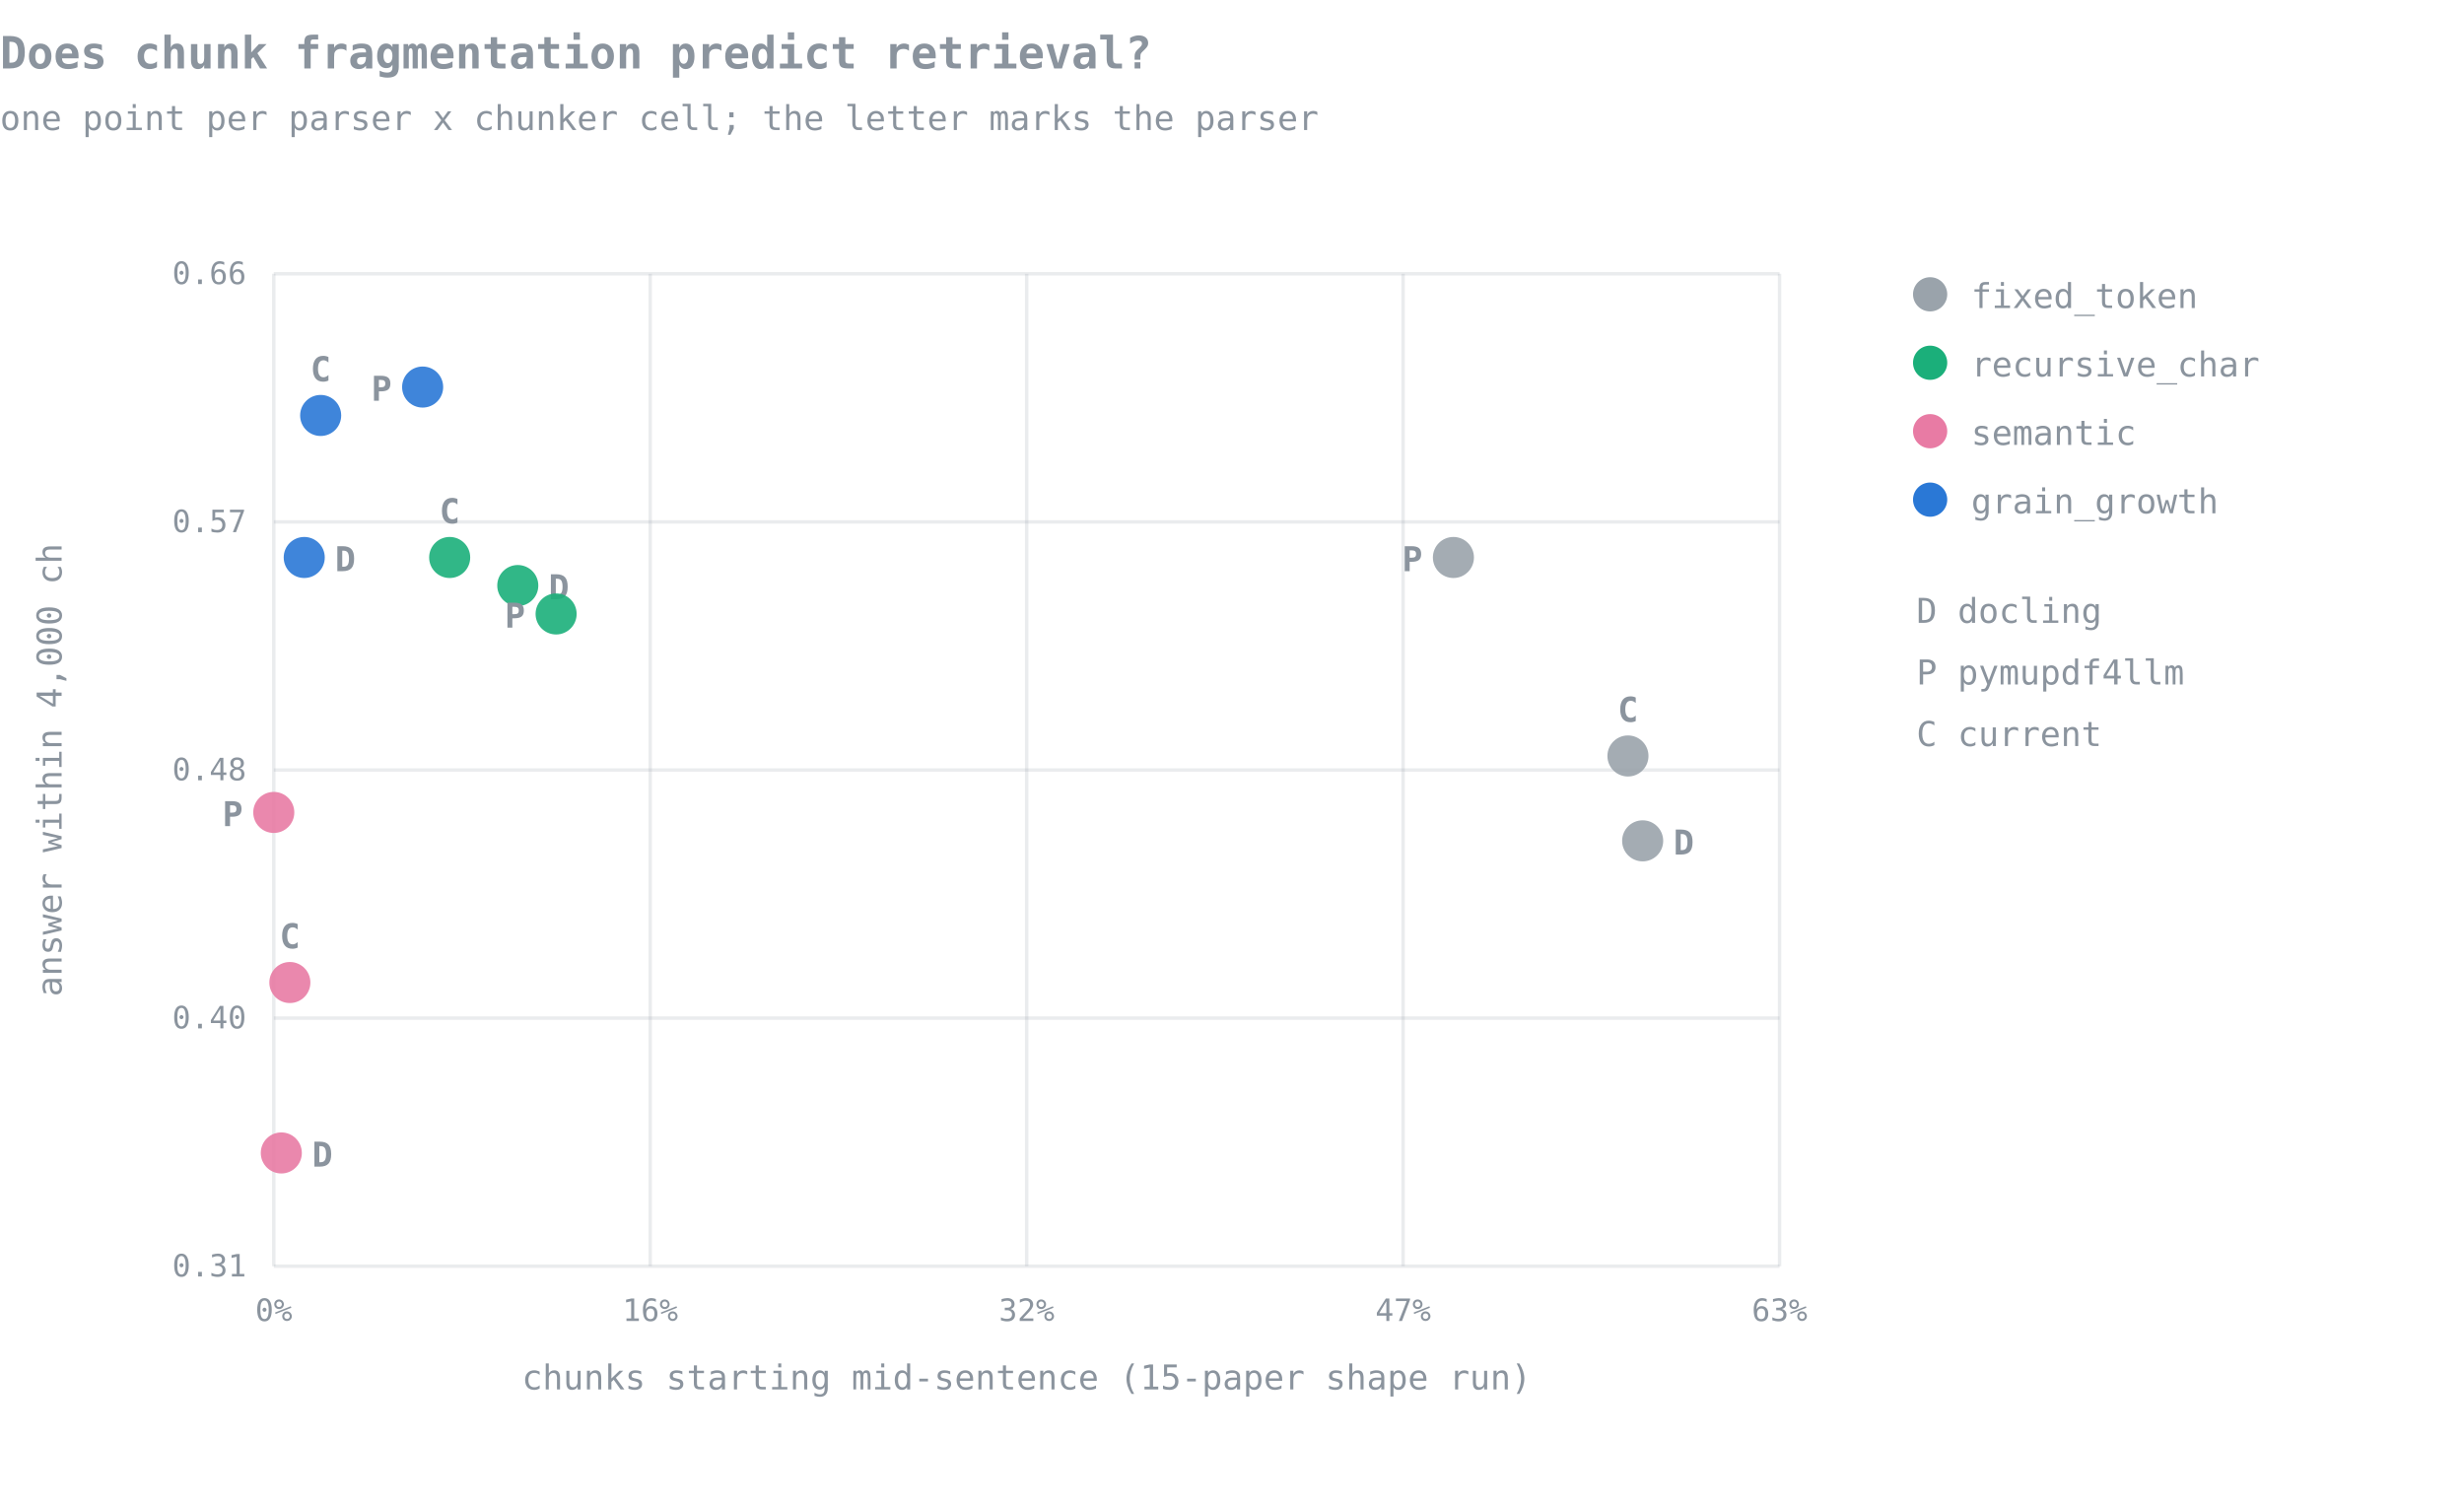
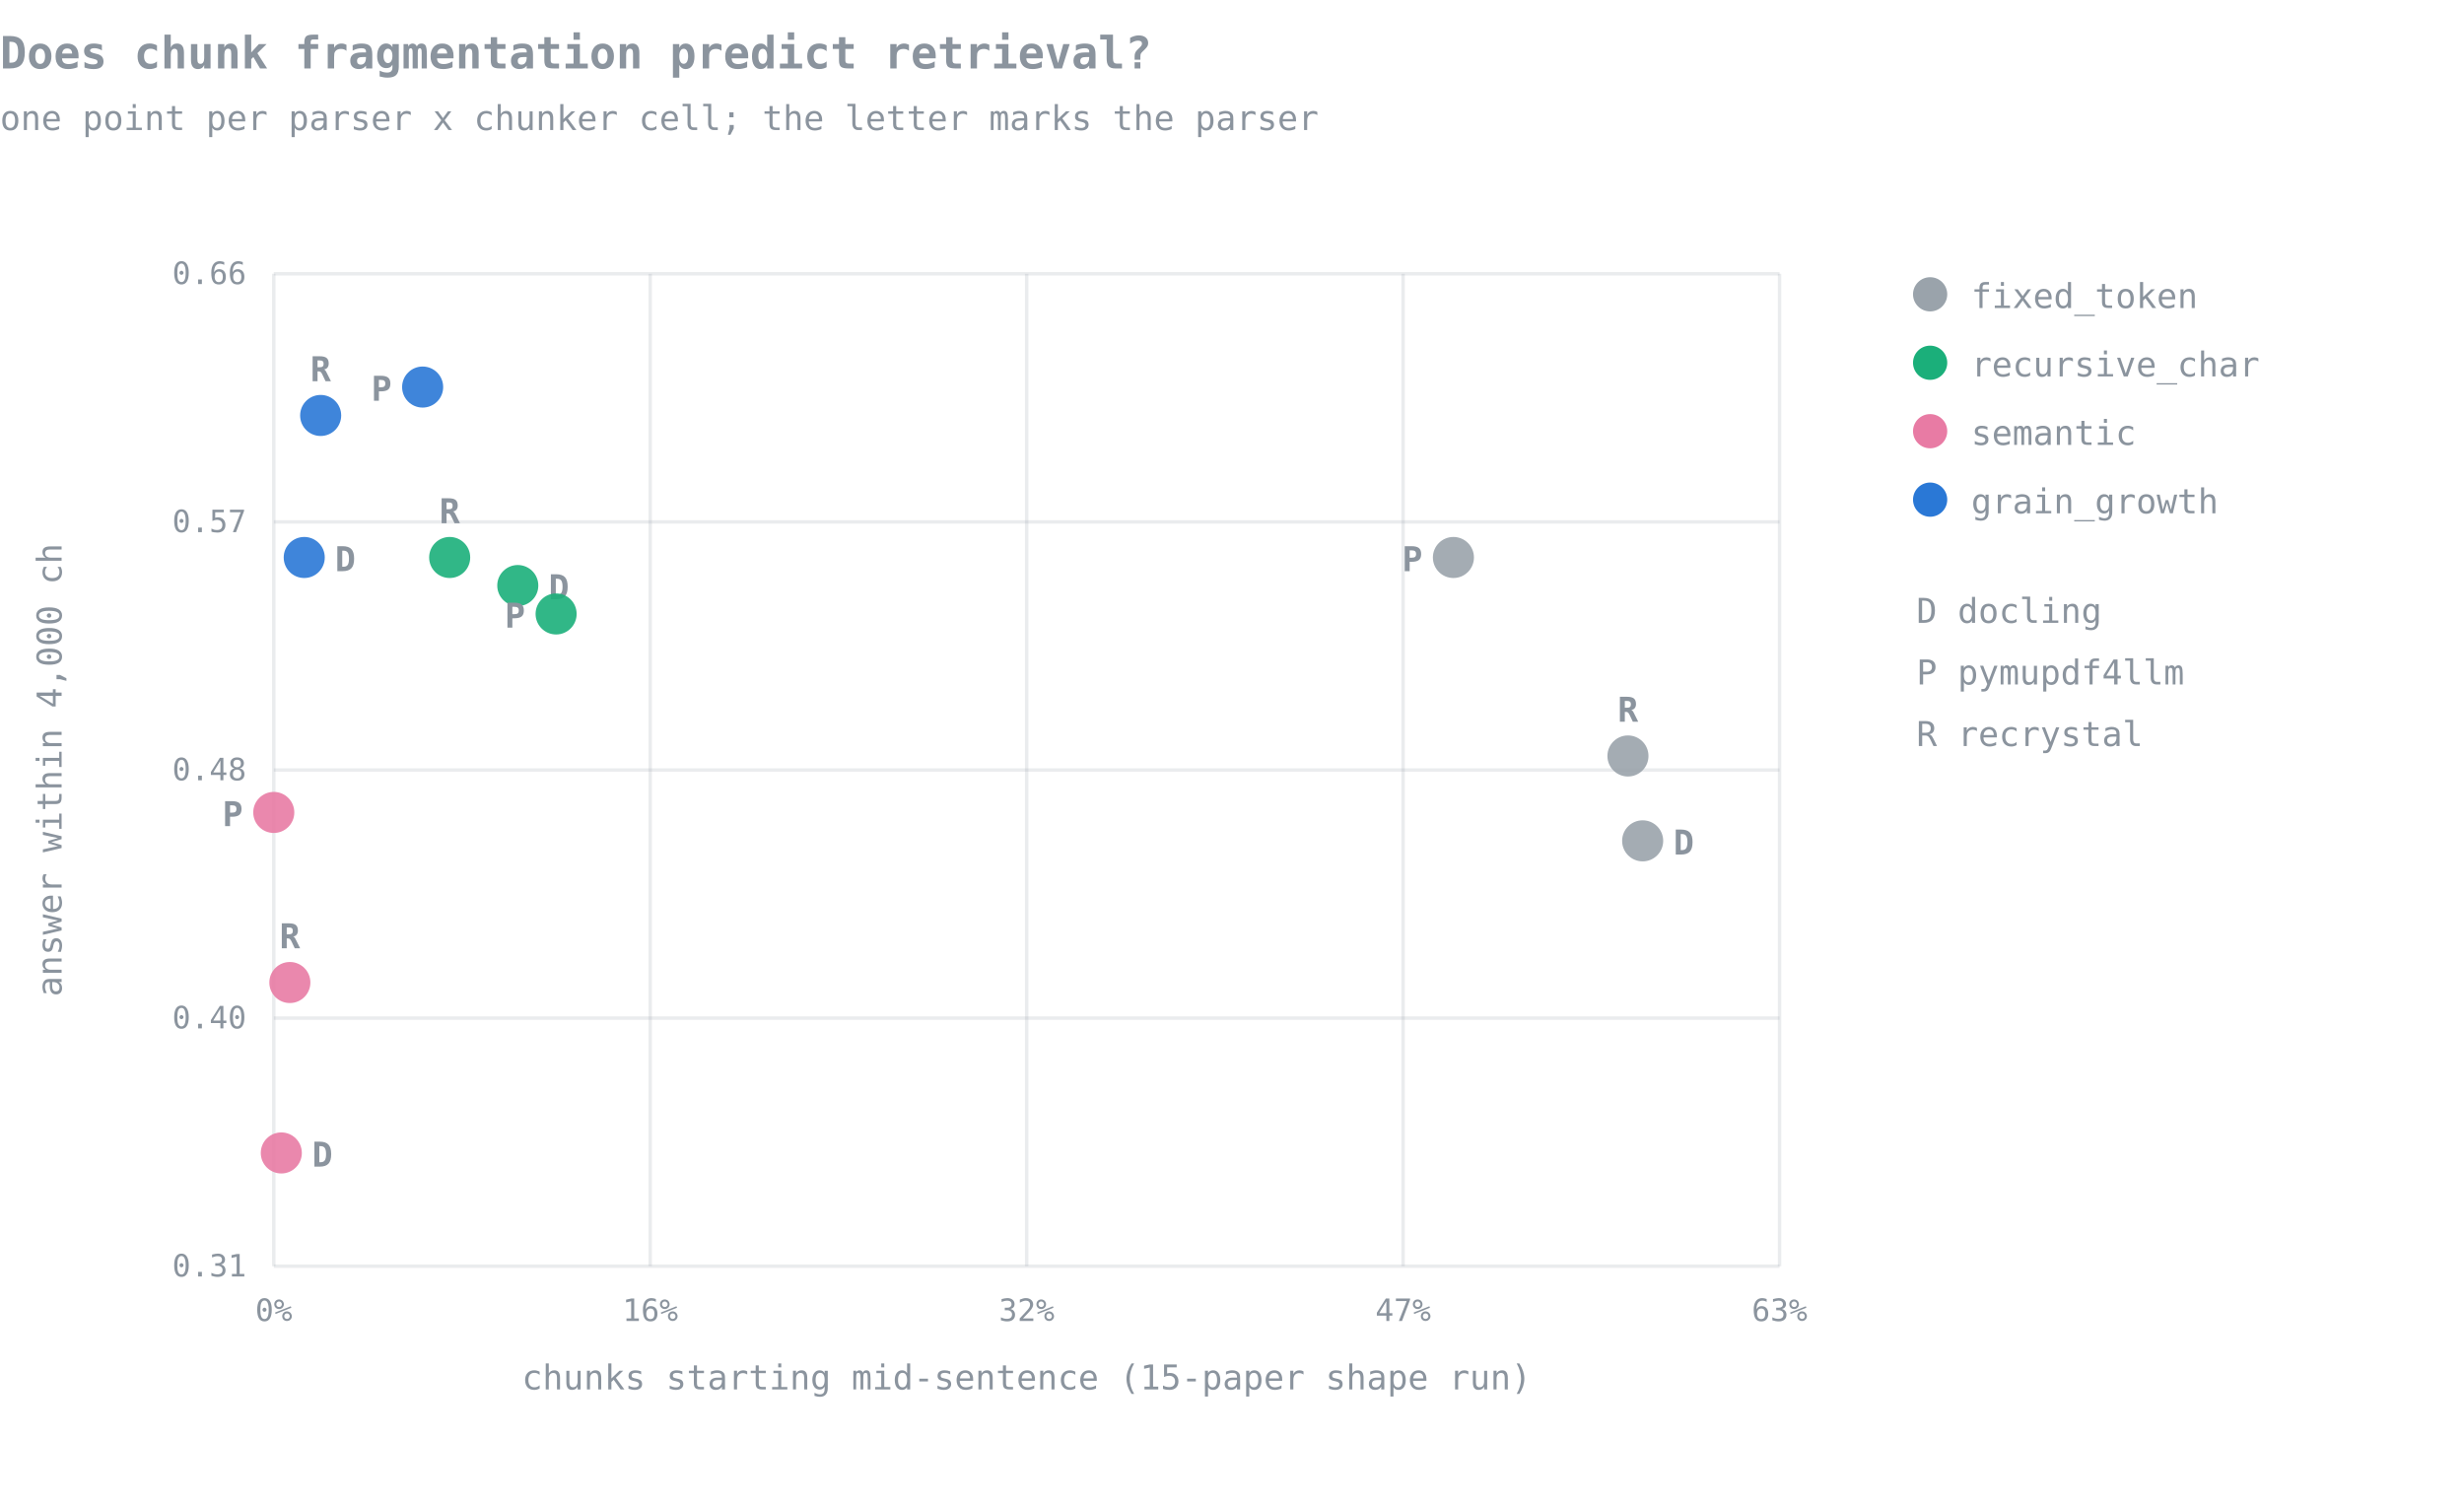
<svg xmlns="http://www.w3.org/2000/svg" viewBox="0 0 720 440" width="720" height="440" font-family="ui-monospace,Menlo,monospace">
  <text x="0.0" y="20.0" font-size="13" fill="#8b949e" text-anchor="start" font-weight="600">Does chunk fragmentation predict retrieval?</text>
  <text x="0.0" y="38.0" font-size="10" fill="#8b949e" text-anchor="start" font-weight="normal">one point per parser x chunker cell; the letter marks the parser</text>
  <line x1="80.0" y1="80" x2="80.0" y2="370" stroke="#8b949e" stroke-width="1" opacity="0.18" />
  <line x1="80" y1="370.0" x2="520" y2="370.0" stroke="#8b949e" stroke-width="1" opacity="0.18" />
  <text x="80.0" y="386.0" font-size="9" fill="#8b949e" text-anchor="middle" font-weight="normal">0%</text>
  <text x="72.0" y="373.0" font-size="9" fill="#8b949e" text-anchor="end" font-weight="normal">0.31</text>
  <line x1="190.0" y1="80" x2="190.0" y2="370" stroke="#8b949e" stroke-width="1" opacity="0.18" />
  <line x1="80" y1="297.5" x2="520" y2="297.5" stroke="#8b949e" stroke-width="1" opacity="0.18" />
  <text x="190.0" y="386.0" font-size="9" fill="#8b949e" text-anchor="middle" font-weight="normal">16%</text>
  <text x="72.0" y="300.5" font-size="9" fill="#8b949e" text-anchor="end" font-weight="normal">0.40</text>
  <line x1="300.0" y1="80" x2="300.0" y2="370" stroke="#8b949e" stroke-width="1" opacity="0.18" />
  <line x1="80" y1="225.0" x2="520" y2="225.0" stroke="#8b949e" stroke-width="1" opacity="0.18" />
  <text x="300.0" y="386.0" font-size="9" fill="#8b949e" text-anchor="middle" font-weight="normal">32%</text>
  <text x="72.0" y="228.0" font-size="9" fill="#8b949e" text-anchor="end" font-weight="normal">0.48</text>
  <line x1="410.0" y1="80" x2="410.0" y2="370" stroke="#8b949e" stroke-width="1" opacity="0.18" />
  <line x1="80" y1="152.5" x2="520" y2="152.5" stroke="#8b949e" stroke-width="1" opacity="0.18" />
  <text x="410.0" y="386.0" font-size="9" fill="#8b949e" text-anchor="middle" font-weight="normal">47%</text>
  <text x="72.0" y="155.5" font-size="9" fill="#8b949e" text-anchor="end" font-weight="normal">0.57</text>
  <line x1="520.0" y1="80" x2="520.0" y2="370" stroke="#8b949e" stroke-width="1" opacity="0.18" />
  <line x1="80" y1="80.0" x2="520" y2="80.0" stroke="#8b949e" stroke-width="1" opacity="0.18" />
  <text x="520.0" y="386.0" font-size="9" fill="#8b949e" text-anchor="middle" font-weight="normal">63%</text>
  <text x="72.0" y="83.0" font-size="9" fill="#8b949e" text-anchor="end" font-weight="normal">0.66</text>
  <text x="300.0" y="406.0" font-size="10" fill="#8b949e" text-anchor="middle" font-weight="normal">chunks starting mid-sentence (15-paper shape run)</text>
  <text transform="rotate(-90 18 225)" x="18.0" y="225.0" font-size="10" fill="#8b949e" text-anchor="middle" font-weight="normal">answer within 4,000 ch</text>
  <circle cx="480.0" cy="245.7" r="6" fill="#9aa3ab" opacity="0.9" />
  <text x="489.0" y="249.7" font-size="10" fill="#8b949e" text-anchor="start" font-weight="600">D</text>
  <circle cx="151.3" cy="171.1" r="6" fill="#1baf7a" opacity="0.9" />
  <text x="160.3" y="175.1" font-size="10" fill="#8b949e" text-anchor="start" font-weight="600">D</text>
  <circle cx="82.2" cy="336.9" r="6" fill="#e87ba4" opacity="0.9" />
  <text x="91.2" y="340.9" font-size="10" fill="#8b949e" text-anchor="start" font-weight="600">D</text>
  <circle cx="88.9" cy="162.9" r="6" fill="#2a78d6" opacity="0.9" />
  <text x="97.9" y="166.9" font-size="10" fill="#8b949e" text-anchor="start" font-weight="600">D</text>
  <circle cx="424.7" cy="162.9" r="6" fill="#9aa3ab" opacity="0.9" />
  <text x="415.7" y="166.9" font-size="10" fill="#8b949e" text-anchor="end" font-weight="600">P</text>
  <circle cx="162.5" cy="179.4" r="6" fill="#1baf7a" opacity="0.9" />
  <text x="153.5" y="183.4" font-size="10" fill="#8b949e" text-anchor="end" font-weight="600">P</text>
  <circle cx="80.0" cy="237.4" r="6" fill="#e87ba4" opacity="0.9" />
  <text x="71.0" y="241.4" font-size="10" fill="#8b949e" text-anchor="end" font-weight="600">P</text>
  <circle cx="123.5" cy="113.1" r="6" fill="#2a78d6" opacity="0.9" />
  <text x="114.5" y="117.1" font-size="10" fill="#8b949e" text-anchor="end" font-weight="600">P</text>
  <circle cx="475.7" cy="220.9" r="6" fill="#9aa3ab" opacity="0.9" />
-   <text x="475.7" y="210.9" font-size="10" fill="#8b949e" text-anchor="middle" font-weight="600">C</text>
+   <text x="475.7" y="210.9" font-size="10" fill="#8b949e" text-anchor="middle" font-weight="600">R</text>
  <circle cx="131.4" cy="162.9" r="6" fill="#1baf7a" opacity="0.9" />
-   <text x="131.4" y="152.9" font-size="10" fill="#8b949e" text-anchor="middle" font-weight="600">C</text>
+   <text x="131.4" y="152.9" font-size="10" fill="#8b949e" text-anchor="middle" font-weight="600">R</text>
  <circle cx="84.7" cy="287.1" r="6" fill="#e87ba4" opacity="0.9" />
-   <text x="84.7" y="277.1" font-size="10" fill="#8b949e" text-anchor="middle" font-weight="600">C</text>
+   <text x="84.7" y="277.1" font-size="10" fill="#8b949e" text-anchor="middle" font-weight="600">R</text>
  <circle cx="93.7" cy="121.4" r="6" fill="#2a78d6" opacity="0.9" />
-   <text x="93.7" y="111.4" font-size="10" fill="#8b949e" text-anchor="middle" font-weight="600">C</text>
+   <text x="93.7" y="111.4" font-size="10" fill="#8b949e" text-anchor="middle" font-weight="600">R</text>
  <circle cx="564" cy="86" r="5" fill="#9aa3ab" />
  <text x="576.0" y="90.0" font-size="10" fill="#8b949e" text-anchor="start" font-weight="normal">fixed_token</text>
  <circle cx="564" cy="106" r="5" fill="#1baf7a" />
  <text x="576.0" y="110.0" font-size="10" fill="#8b949e" text-anchor="start" font-weight="normal">recursive_char</text>
  <circle cx="564" cy="126" r="5" fill="#e87ba4" />
  <text x="576.0" y="130.0" font-size="10" fill="#8b949e" text-anchor="start" font-weight="normal">semantic</text>
  <circle cx="564" cy="146" r="5" fill="#2a78d6" />
  <text x="576.0" y="150.0" font-size="10" fill="#8b949e" text-anchor="start" font-weight="normal">grain_growth</text>
  <text x="560.0" y="182.0" font-size="10" fill="#8b949e" text-anchor="start" font-weight="normal">D  docling</text>
  <text x="560.0" y="200.0" font-size="10" fill="#8b949e" text-anchor="start" font-weight="normal">P  pymupdf4llm</text>
-   <text x="560.0" y="218.0" font-size="10" fill="#8b949e" text-anchor="start" font-weight="normal">C  current</text>
+   <text x="560.0" y="218.0" font-size="10" fill="#8b949e" text-anchor="start" font-weight="normal">R  recrystal</text>
</svg>
